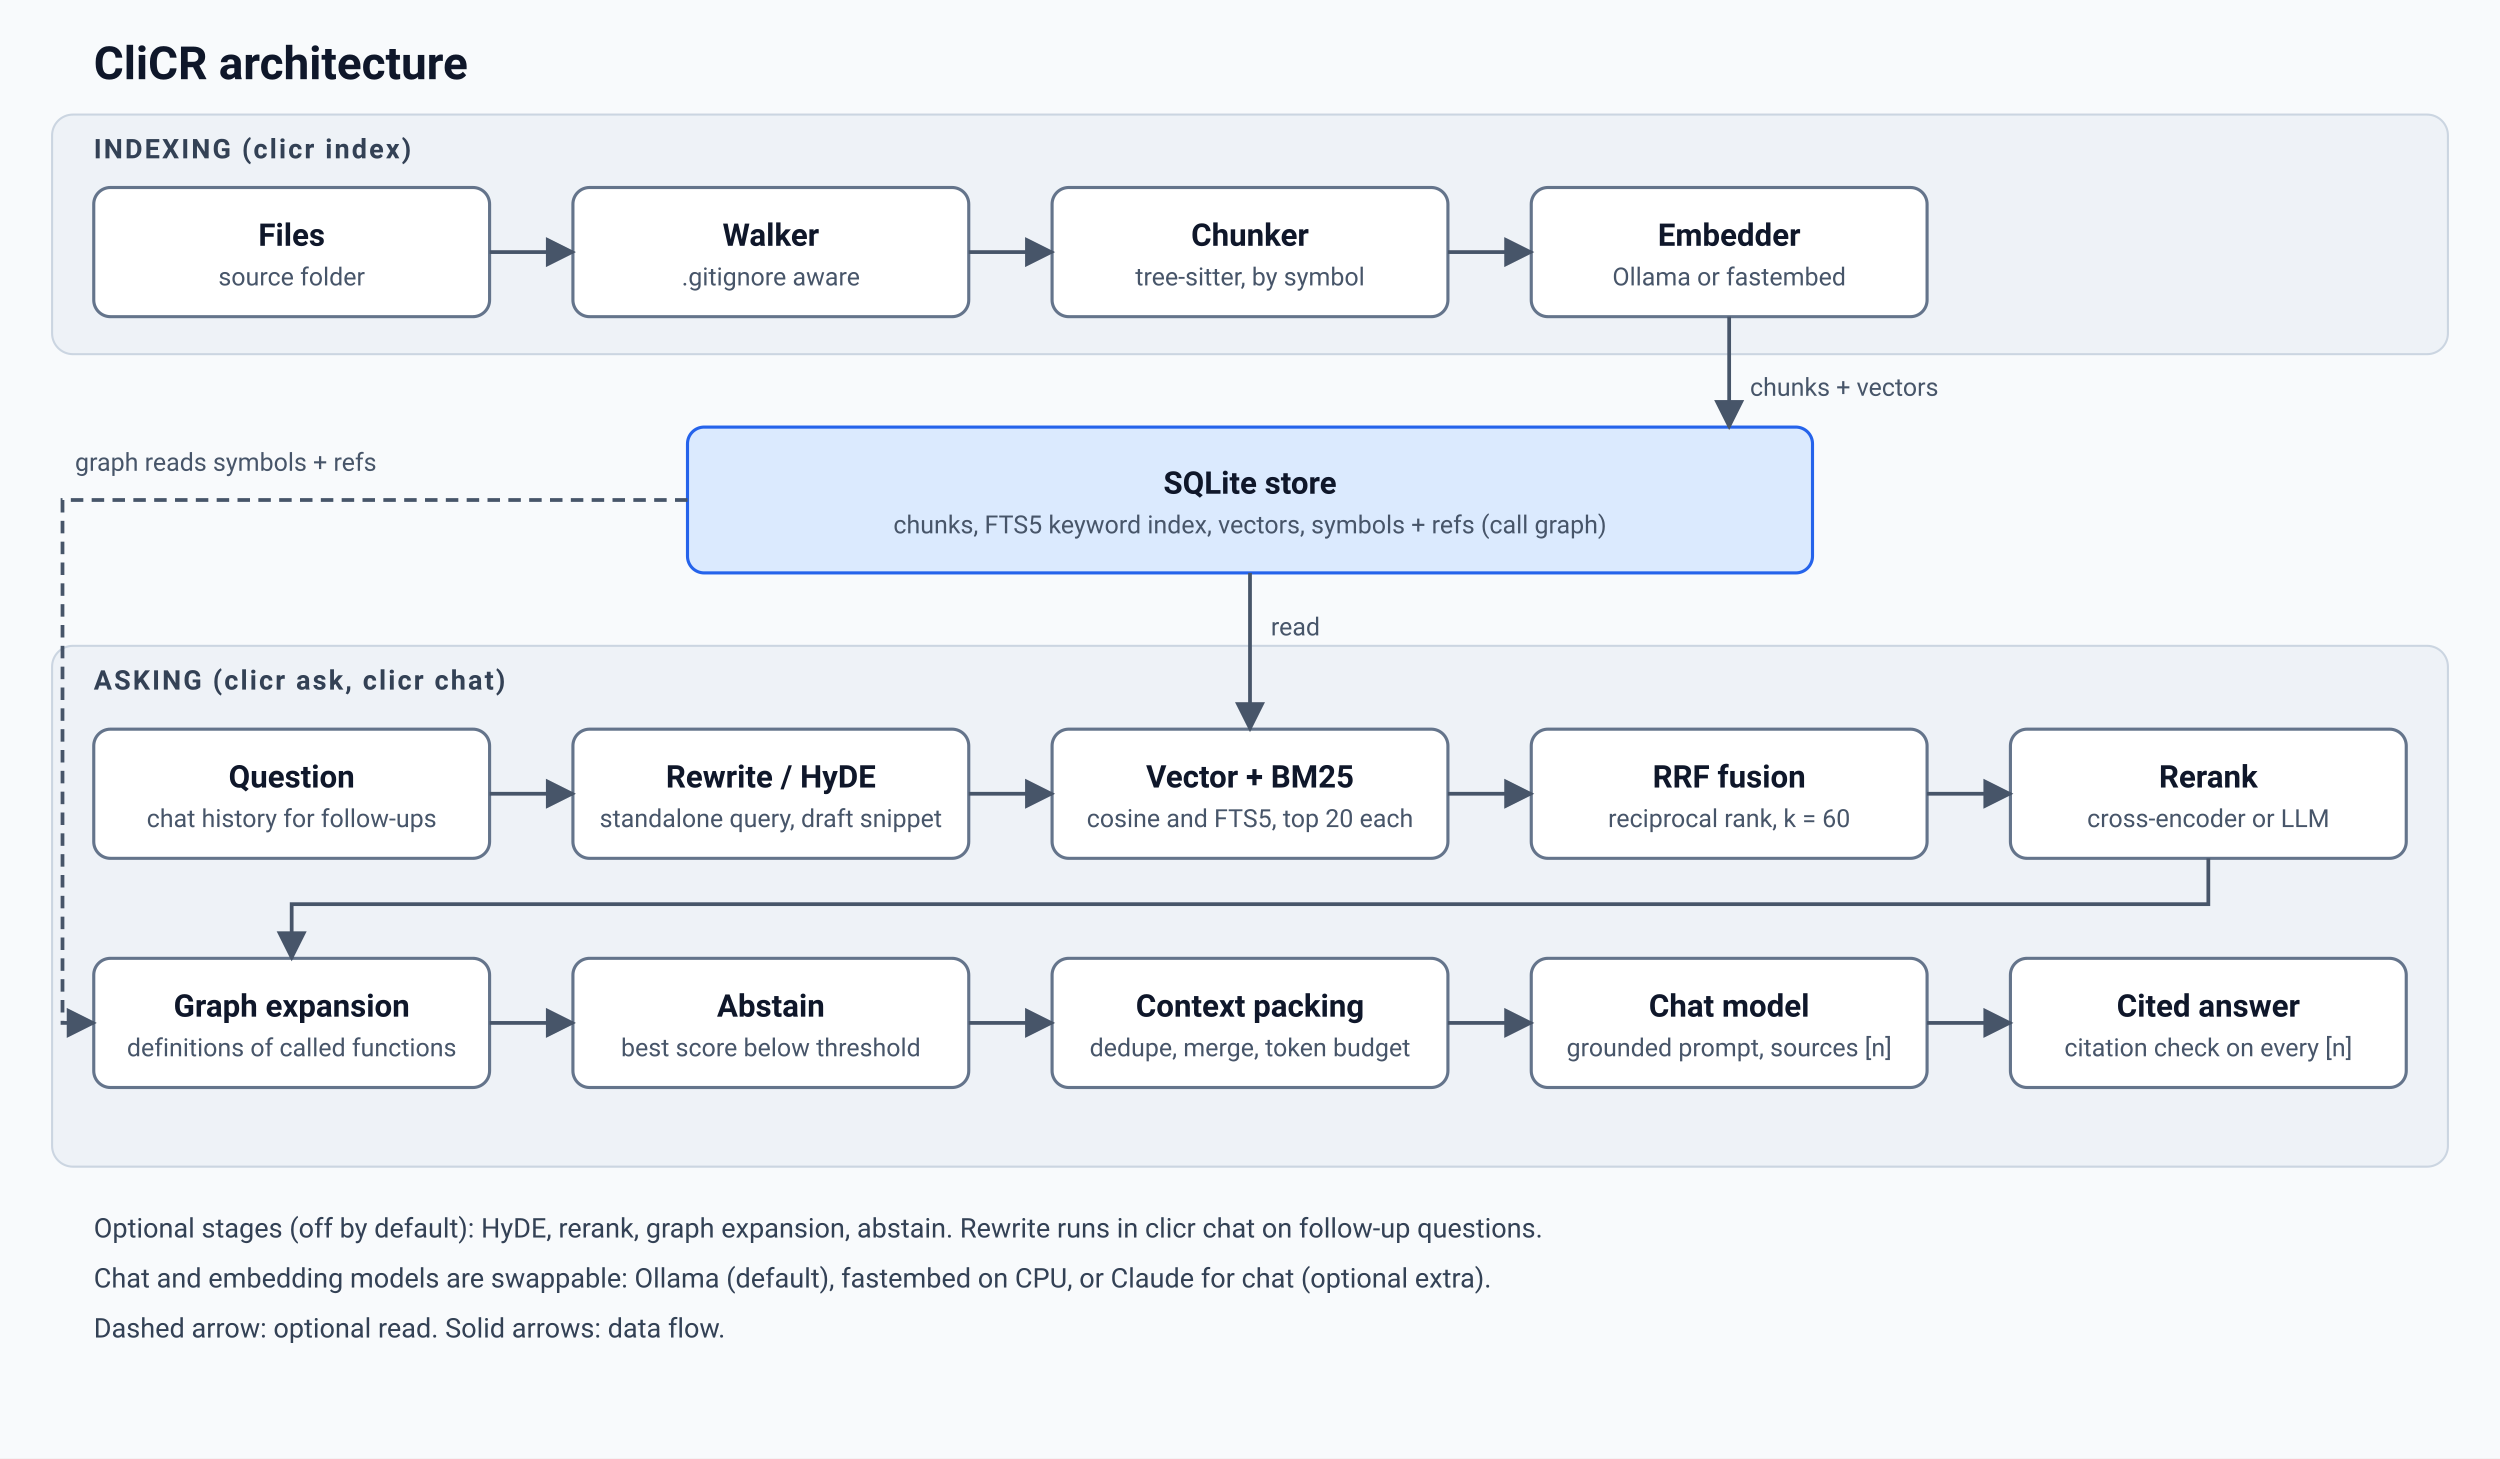
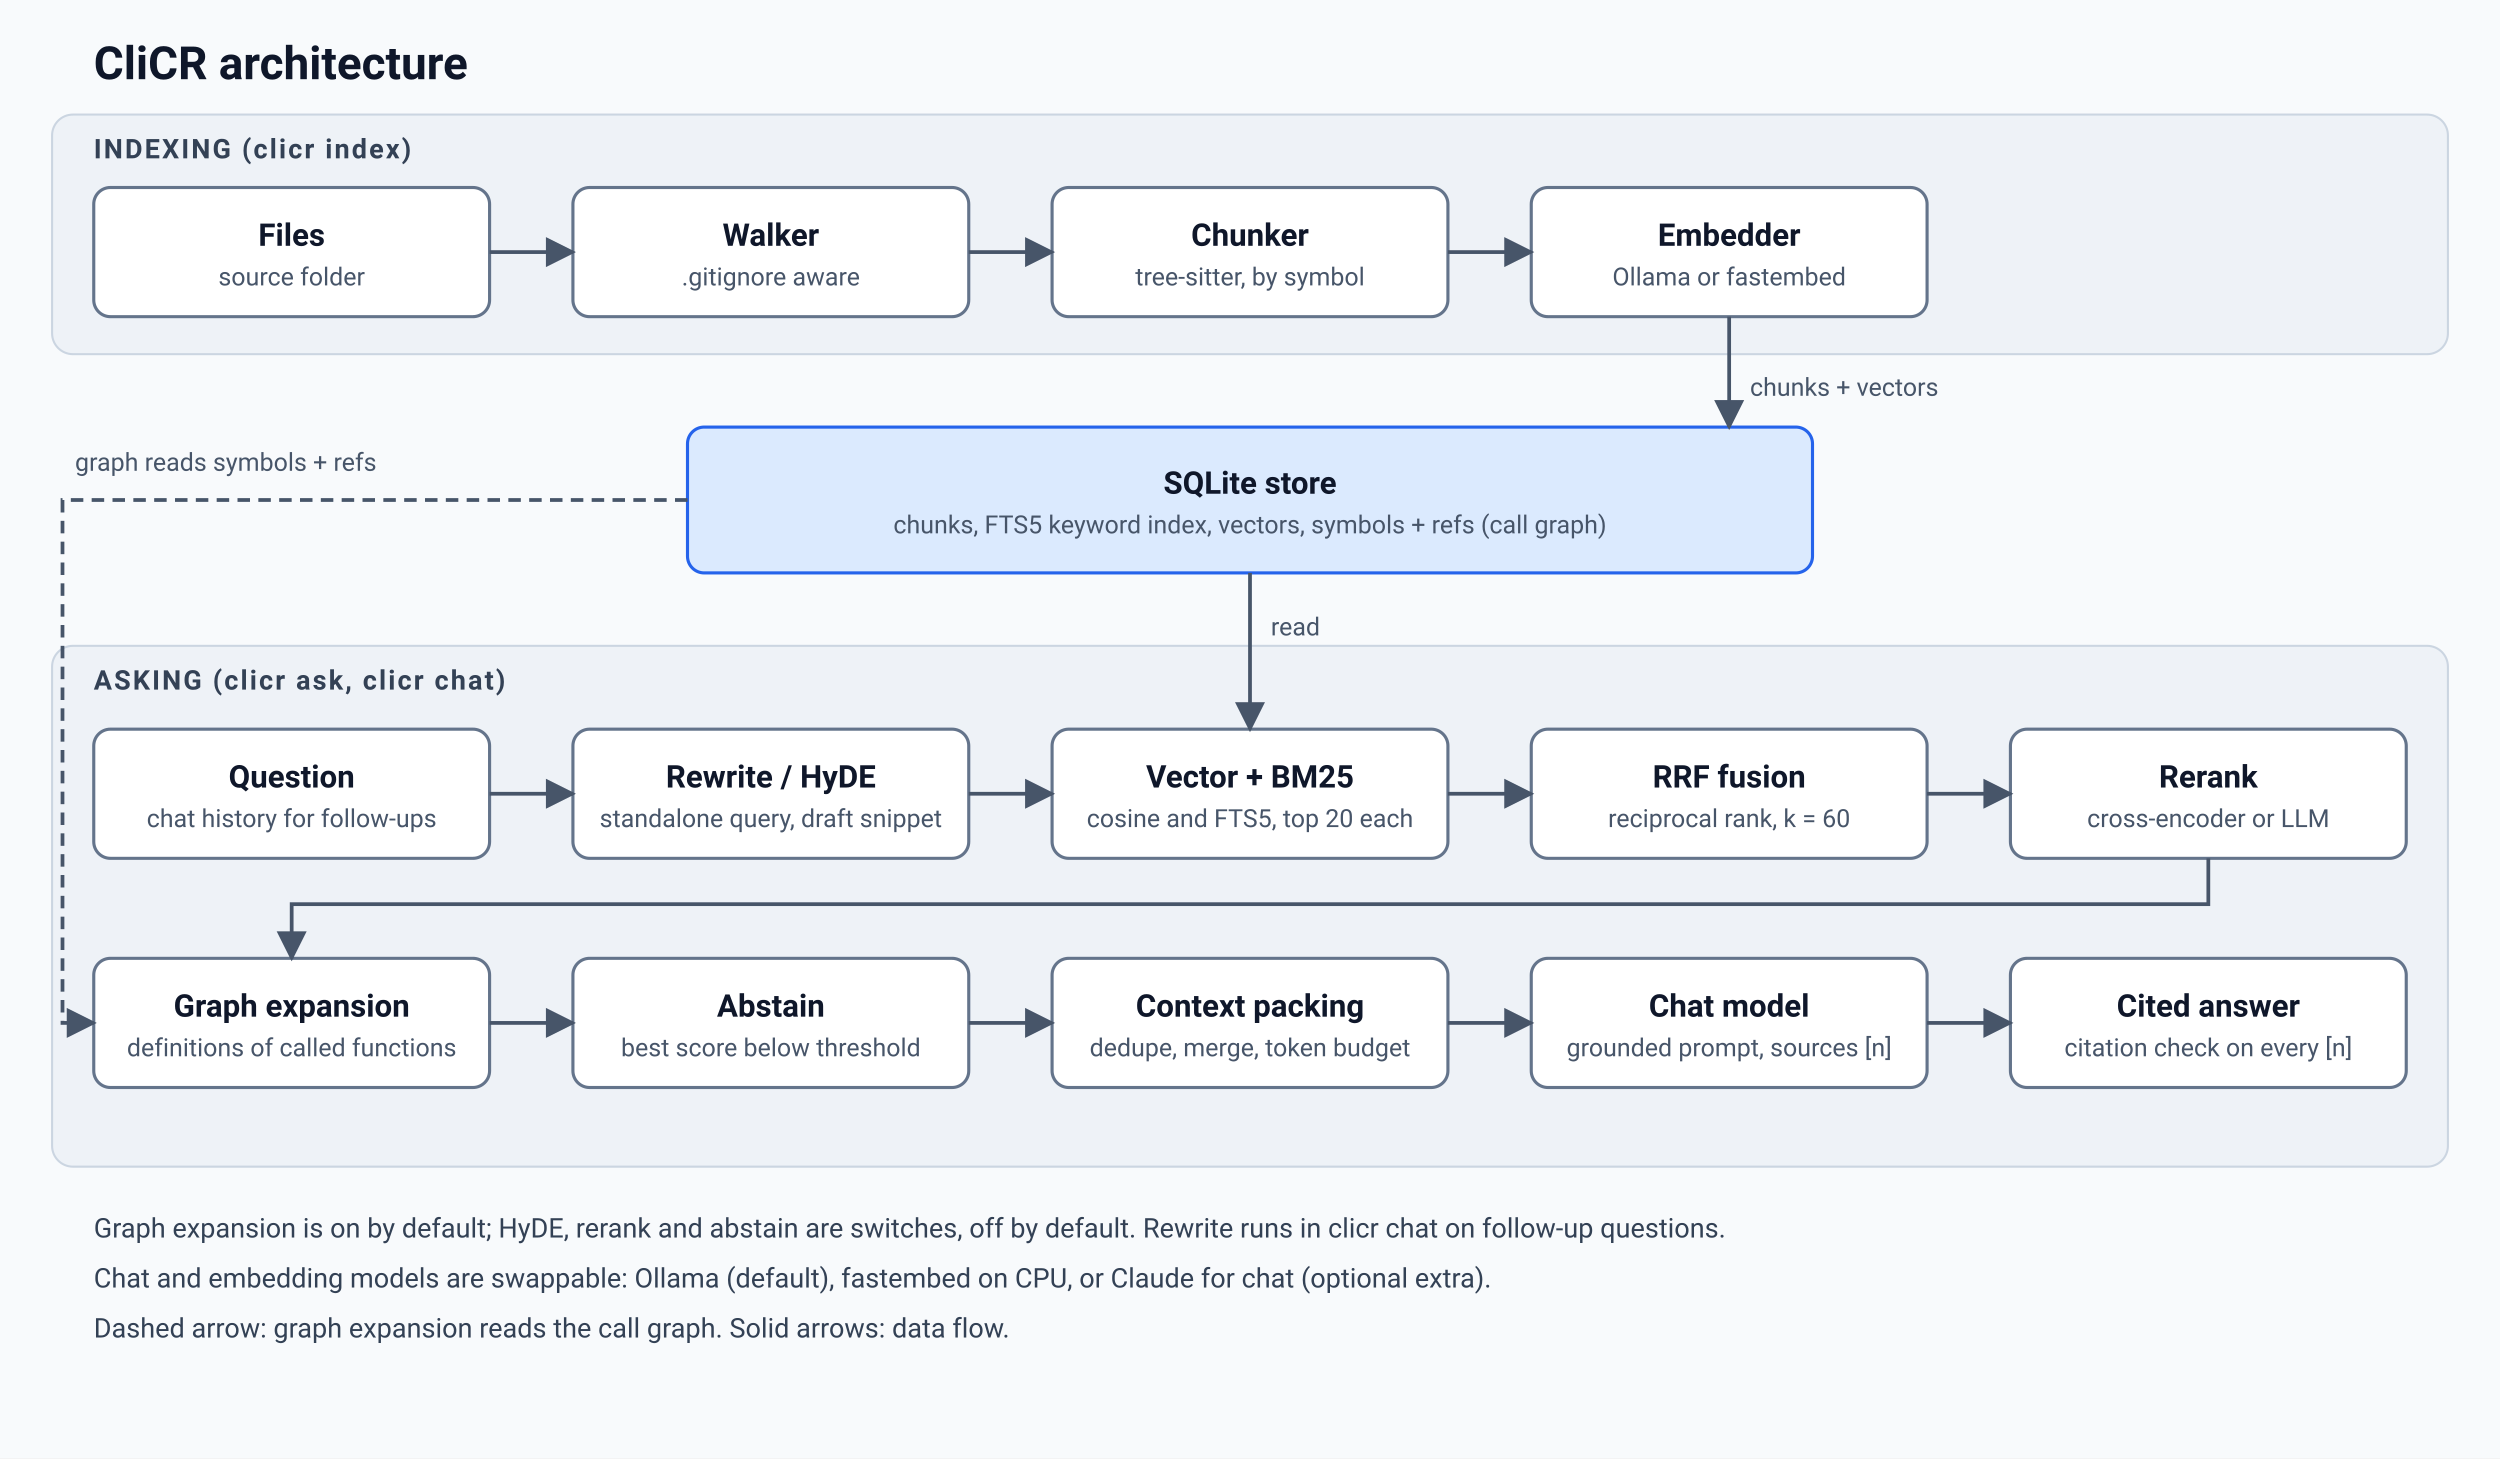
<svg xmlns="http://www.w3.org/2000/svg" viewBox="0 0 1200 700" width="1200" height="700" font-family="system-ui, -apple-system, Segoe UI, Roboto, Helvetica, Arial, sans-serif" role="img" aria-labelledby="t d">
  <defs>
    <marker id="ar" viewBox="0 0 10 10" refX="9" refY="5" markerWidth="8" markerHeight="8" orient="auto">
      <path d="M0 0L10 5L0 10z" fill="#475569" />
    </marker>
  </defs>
  <rect width="1200" height="700" fill="#f8fafc" />
  <text x="45" y="38" font-size="22" font-weight="700" fill="#0f172a">CliCR architecture</text>
  <rect x="25" y="55" width="1150" height="115" rx="10" fill="#eef2f7" stroke="#cbd5e1" />
  <text x="45" y="76" font-size="13" font-weight="700" fill="#334155" letter-spacing="1">INDEXING  (clicr index)</text>
  <rect x="25" y="310" width="1150" height="250" rx="10" fill="#eef2f7" stroke="#cbd5e1" />
  <text x="45" y="331" font-size="13" font-weight="700" fill="#334155" letter-spacing="1">ASKING  (clicr ask, clicr chat)</text>
  <rect x="45" y="90" width="190" height="62" rx="8" fill="#ffffff" stroke="#64748b" stroke-width="1.5" />
  <text x="140.0" y="118.0" font-size="15" font-weight="600" fill="#0f172a" text-anchor="middle">Files</text>
  <text x="140.0" y="137.0" font-size="12" fill="#475569" text-anchor="middle">source folder</text>
  <rect x="275" y="90" width="190" height="62" rx="8" fill="#ffffff" stroke="#64748b" stroke-width="1.5" />
  <text x="370.0" y="118.0" font-size="15" font-weight="600" fill="#0f172a" text-anchor="middle">Walker</text>
  <text x="370.0" y="137.0" font-size="12" fill="#475569" text-anchor="middle">.gitignore aware</text>
  <rect x="505" y="90" width="190" height="62" rx="8" fill="#ffffff" stroke="#64748b" stroke-width="1.5" />
  <text x="600.0" y="118.0" font-size="15" font-weight="600" fill="#0f172a" text-anchor="middle">Chunker</text>
  <text x="600.0" y="137.0" font-size="12" fill="#475569" text-anchor="middle">tree-sitter, by symbol</text>
  <rect x="735" y="90" width="190" height="62" rx="8" fill="#ffffff" stroke="#64748b" stroke-width="1.5" />
  <text x="830.0" y="118.0" font-size="15" font-weight="600" fill="#0f172a" text-anchor="middle">Embedder</text>
  <text x="830.0" y="137.0" font-size="12" fill="#475569" text-anchor="middle">Ollama or fastembed</text>
  <path d="M235 121.0 H275" fill="none" stroke="#475569" stroke-width="1.8" marker-end="url(#ar)" />
  <path d="M465 121.0 H505" fill="none" stroke="#475569" stroke-width="1.8" marker-end="url(#ar)" />
  <path d="M695 121.0 H735" fill="none" stroke="#475569" stroke-width="1.8" marker-end="url(#ar)" />
  <rect x="330" y="205" width="540" height="70" rx="8" fill="#dbeafe" stroke="#2563eb" stroke-width="1.5" />
  <text x="600.0" y="237.0" font-size="15" font-weight="600" fill="#0f172a" text-anchor="middle">SQLite store</text>
  <text x="600.0" y="256.0" font-size="12" fill="#475569" text-anchor="middle">chunks, FTS5 keyword index, vectors, symbols + refs (call graph)</text>
  <path d="M830.0 152 V205" fill="none" stroke="#475569" stroke-width="1.8" marker-end="url(#ar)" />
  <text x="840.0" y="190" font-size="12" fill="#475569">chunks + vectors</text>
  <rect x="45" y="350" width="190" height="62" rx="8" fill="#ffffff" stroke="#64748b" stroke-width="1.5" />
  <text x="140.0" y="378.0" font-size="15" font-weight="600" fill="#0f172a" text-anchor="middle">Question</text>
  <text x="140.0" y="397.0" font-size="12" fill="#475569" text-anchor="middle">chat history for follow-ups</text>
  <rect x="275" y="350" width="190" height="62" rx="8" fill="#ffffff" stroke="#64748b" stroke-width="1.5" />
  <text x="370.0" y="378.0" font-size="15" font-weight="600" fill="#0f172a" text-anchor="middle">Rewrite / HyDE</text>
  <text x="370.0" y="397.0" font-size="12" fill="#475569" text-anchor="middle">standalone query, draft snippet</text>
  <rect x="505" y="350" width="190" height="62" rx="8" fill="#ffffff" stroke="#64748b" stroke-width="1.5" />
  <text x="600.0" y="378.0" font-size="15" font-weight="600" fill="#0f172a" text-anchor="middle">Vector + BM25</text>
  <text x="600.0" y="397.0" font-size="12" fill="#475569" text-anchor="middle">cosine and FTS5, top 20 each</text>
  <rect x="735" y="350" width="190" height="62" rx="8" fill="#ffffff" stroke="#64748b" stroke-width="1.5" />
  <text x="830.0" y="378.0" font-size="15" font-weight="600" fill="#0f172a" text-anchor="middle">RRF fusion</text>
  <text x="830.0" y="397.0" font-size="12" fill="#475569" text-anchor="middle">reciprocal rank, k = 60</text>
  <rect x="965" y="350" width="190" height="62" rx="8" fill="#ffffff" stroke="#64748b" stroke-width="1.5" />
  <text x="1060.0" y="378.0" font-size="15" font-weight="600" fill="#0f172a" text-anchor="middle">Rerank</text>
  <text x="1060.0" y="397.0" font-size="12" fill="#475569" text-anchor="middle">cross-encoder or LLM</text>
  <rect x="45" y="460" width="190" height="62" rx="8" fill="#ffffff" stroke="#64748b" stroke-width="1.5" />
  <text x="140.0" y="488.0" font-size="15" font-weight="600" fill="#0f172a" text-anchor="middle">Graph expansion</text>
  <text x="140.0" y="507.0" font-size="12" fill="#475569" text-anchor="middle">definitions of called functions</text>
  <rect x="275" y="460" width="190" height="62" rx="8" fill="#ffffff" stroke="#64748b" stroke-width="1.5" />
  <text x="370.0" y="488.0" font-size="15" font-weight="600" fill="#0f172a" text-anchor="middle">Abstain</text>
  <text x="370.0" y="507.0" font-size="12" fill="#475569" text-anchor="middle">best score below threshold</text>
  <rect x="505" y="460" width="190" height="62" rx="8" fill="#ffffff" stroke="#64748b" stroke-width="1.5" />
  <text x="600.0" y="488.0" font-size="15" font-weight="600" fill="#0f172a" text-anchor="middle">Context packing</text>
  <text x="600.0" y="507.0" font-size="12" fill="#475569" text-anchor="middle">dedupe, merge, token budget</text>
  <rect x="735" y="460" width="190" height="62" rx="8" fill="#ffffff" stroke="#64748b" stroke-width="1.5" />
  <text x="830.0" y="488.0" font-size="15" font-weight="600" fill="#0f172a" text-anchor="middle">Chat model</text>
  <text x="830.0" y="507.0" font-size="12" fill="#475569" text-anchor="middle">grounded prompt, sources [n]</text>
  <rect x="965" y="460" width="190" height="62" rx="8" fill="#ffffff" stroke="#64748b" stroke-width="1.5" />
  <text x="1060.0" y="488.0" font-size="15" font-weight="600" fill="#0f172a" text-anchor="middle">Cited answer</text>
  <text x="1060.0" y="507.0" font-size="12" fill="#475569" text-anchor="middle">citation check on every [n]</text>
  <path d="M235 381.0 H275" fill="none" stroke="#475569" stroke-width="1.8" marker-end="url(#ar)" />
  <path d="M235 491.0 H275" fill="none" stroke="#475569" stroke-width="1.8" marker-end="url(#ar)" />
  <path d="M465 381.0 H505" fill="none" stroke="#475569" stroke-width="1.8" marker-end="url(#ar)" />
  <path d="M465 491.0 H505" fill="none" stroke="#475569" stroke-width="1.8" marker-end="url(#ar)" />
  <path d="M695 381.0 H735" fill="none" stroke="#475569" stroke-width="1.8" marker-end="url(#ar)" />
  <path d="M695 491.0 H735" fill="none" stroke="#475569" stroke-width="1.8" marker-end="url(#ar)" />
  <path d="M925 381.0 H965" fill="none" stroke="#475569" stroke-width="1.8" marker-end="url(#ar)" />
  <path d="M925 491.0 H965" fill="none" stroke="#475569" stroke-width="1.8" marker-end="url(#ar)" />
  <path d="M1060.0 412 V434 H140.0 V460" fill="none" stroke="#475569" stroke-width="1.8" marker-end="url(#ar)" />
  <path d="M600.0 275 V350" fill="none" stroke="#475569" stroke-width="1.8" marker-end="url(#ar)" />
  <text x="610.0" y="305" font-size="12" fill="#475569">read</text>
  <path d="M330 240 H30 V491.0 H45" fill="none" stroke="#475569" stroke-width="1.8" stroke-dasharray="6 4" marker-end="url(#ar)" />
  <text x="36" y="226" font-size="12" fill="#475569">graph reads symbols + refs</text>
-   <text x="45" y="594" font-size="13" fill="#334155">Optional stages (off by default): HyDE, rerank, graph expansion, abstain. Rewrite runs in clicr chat on follow-up questions.</text>
+   <text x="45" y="594" font-size="13" fill="#334155">Graph expansion is on by default; HyDE, rerank and abstain are switches, off by default. Rewrite runs in clicr chat on follow-up questions.</text>
  <text x="45" y="618" font-size="13" fill="#334155">Chat and embedding models are swappable: Ollama (default), fastembed on CPU, or Claude for chat (optional extra).</text>
-   <text x="45" y="642" font-size="13" fill="#334155">Dashed arrow: optional read. Solid arrows: data flow.</text>
+   <text x="45" y="642" font-size="13" fill="#334155">Dashed arrow: graph expansion reads the call graph. Solid arrows: data flow.</text>
</svg>
